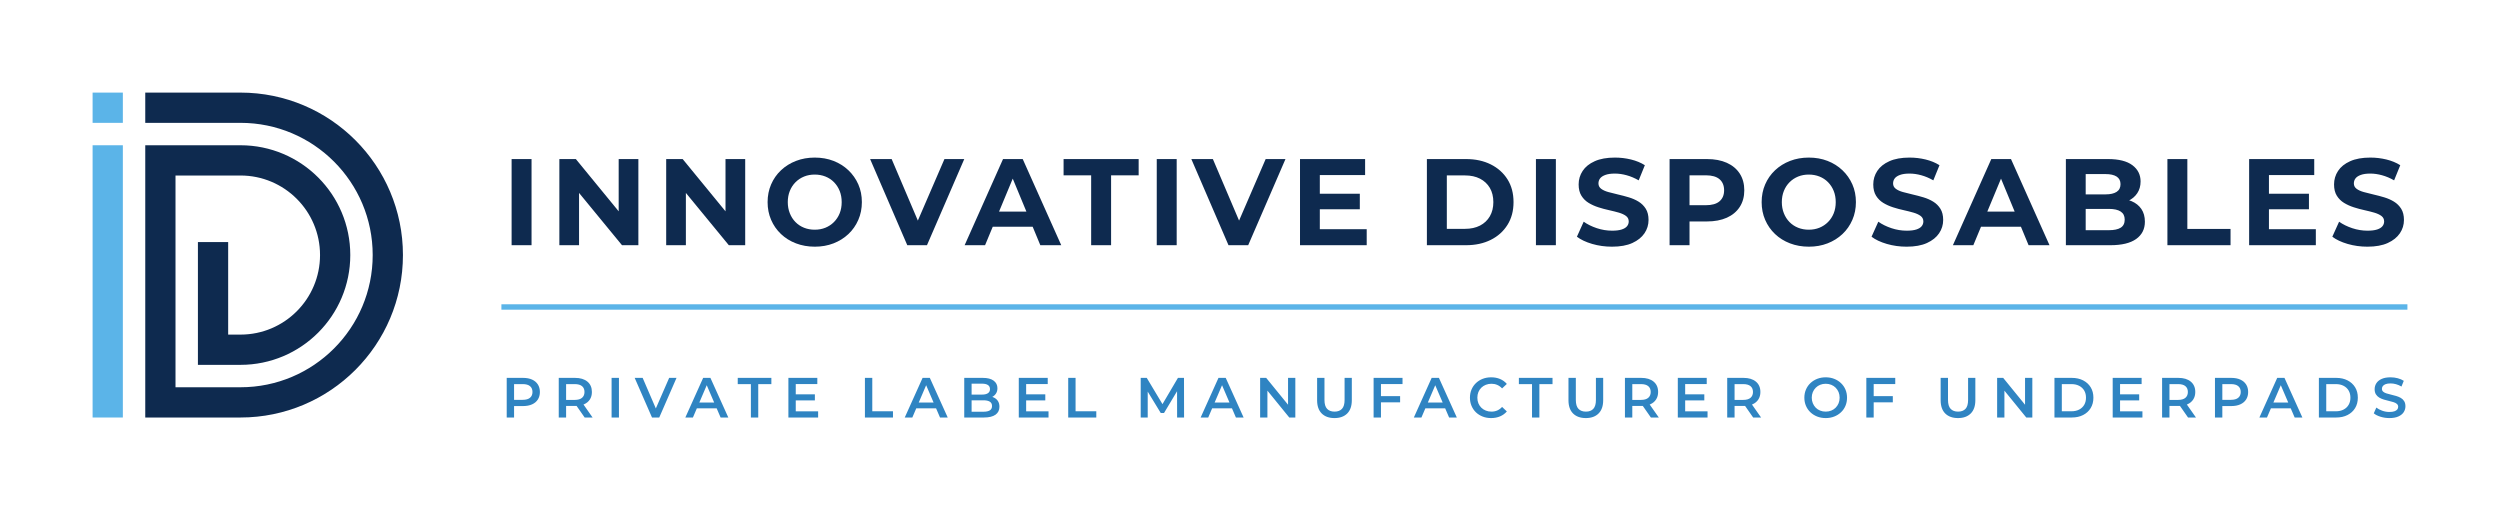
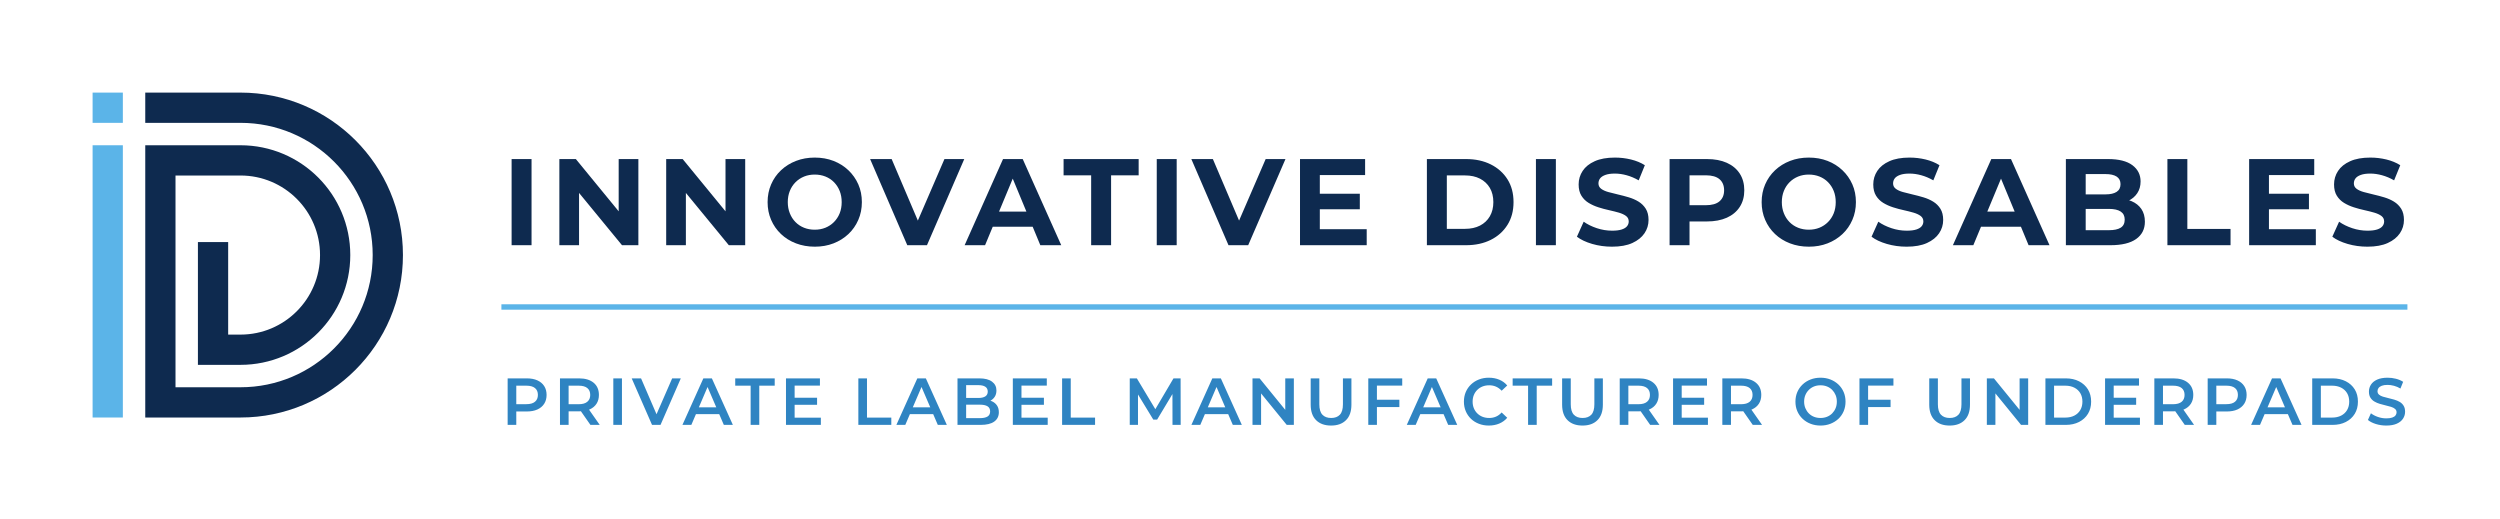
- <svg xmlns="http://www.w3.org/2000/svg" viewBox="-37.62 -37.62 1015.67 207.46" width="1015.67" height="207.46" role="img" aria-label="Innovative Disposables">
+ <svg xmlns="http://www.w3.org/2000/svg" viewBox="-37.62 -37.62 1015.67 210.5" width="1015.67" height="210.5" role="img" aria-label="Innovative Disposables">
  <g transform="translate(0 0) scale(0.227586)">
    <g fill="#5BB4E8">
      <rect x="0" y="0" width="54" height="54" />
      <rect x="0" y="94" width="54" height="486" />
    </g>
    <path d="M94,27 H264 A263,263 0 0 1 264,553 H121 V121 H264 A169,169 0 0 1 264,459 H215 V266.8" fill="none" stroke="#0E2A4F" stroke-width="54" stroke-linejoin="miter" stroke-linecap="butt" />
  </g>
  <path d="M170.23 62V27H178.33V62ZM189.63 62V27H196.33L216.98 52.2H213.73V27H221.73V62H215.08L194.38 36.8H197.63V62ZM233.03 62V27H239.73L260.38 52.2H257.13V27H265.13V62H258.48L237.78 36.8H241.03V62ZM293.43 62.6Q289.28 62.6 285.76 61.25Q282.23 59.9 279.66 57.45Q277.08 55 275.66 51.7Q274.23 48.4 274.23 44.5Q274.23 40.6 275.66 37.3Q277.08 34 279.68 31.55Q282.28 29.1 285.78 27.75Q289.28 26.4 293.38 26.4Q297.53 26.4 301.01 27.75Q304.48 29.1 307.06 31.55Q309.63 34 311.08 37.27Q312.53 40.55 312.53 44.5Q312.53 48.4 311.08 51.72Q309.63 55.05 307.06 57.47Q304.48 59.9 301.01 61.25Q297.53 62.6 293.43 62.6ZM293.38 55.7Q295.73 55.7 297.71 54.9Q299.68 54.1 301.18 52.6Q302.68 51.1 303.51 49.05Q304.33 47 304.33 44.5Q304.33 42 303.51 39.95Q302.68 37.9 301.21 36.4Q299.73 34.9 297.73 34.1Q295.73 33.3 293.38 33.3Q291.03 33.3 289.06 34.1Q287.08 34.9 285.58 36.4Q284.08 37.9 283.26 39.95Q282.43 42 282.43 44.5Q282.43 46.95 283.26 49.03Q284.08 51.1 285.56 52.6Q287.03 54.1 289.03 54.9Q291.03 55.7 293.38 55.7ZM330.98 62 315.88 27H324.63L337.83 58H332.68L346.08 27H354.13L338.98 62ZM354.28 62 369.88 27H377.88L393.53 62H385.03L372.23 31.1H375.43L362.58 62ZM362.08 54.5 364.23 48.35H382.23L384.43 54.5ZM405.68 62V33.6H394.48V27H424.98V33.6H413.78V62ZM432.33 62V27H440.43V62ZM461.48 62 446.38 27H455.13L468.33 58H463.18L476.58 27H484.63L469.48 62ZM490.53 62V27H516.98V33.5H498.58V55.5H517.63V62ZM497.98 47.4V41.1H514.83V47.4Z" fill="#0E2A4F" />
  <path d="M542.08 62V27H557.98Q563.68 27 568.03 29.17Q572.38 31.35 574.83 35.25Q577.28 39.15 577.28 44.5Q577.28 49.8 574.83 53.72Q572.38 57.65 568.03 59.83Q563.68 62 557.98 62ZM550.18 55.35H557.58Q561.08 55.35 563.66 54.03Q566.23 52.7 567.66 50.25Q569.08 47.8 569.08 44.5Q569.08 41.15 567.66 38.72Q566.23 36.3 563.66 34.97Q561.08 33.65 557.58 33.65H550.18ZM586.38 62V27H594.48V62ZM617.28 62.6Q613.08 62.6 609.23 61.48Q605.38 60.35 603.03 58.55L605.78 52.45Q608.03 54.05 611.11 55.08Q614.18 56.1 617.33 56.1Q619.73 56.1 621.21 55.62Q622.68 55.15 623.38 54.3Q624.08 53.45 624.08 52.35Q624.08 50.95 622.98 50.12Q621.88 49.3 620.08 48.77Q618.28 48.25 616.11 47.77Q613.93 47.3 611.76 46.6Q609.58 45.9 607.78 44.8Q605.98 43.7 604.86 41.9Q603.73 40.1 603.73 37.3Q603.73 34.3 605.36 31.82Q606.98 29.35 610.26 27.88Q613.53 26.4 618.48 26.4Q621.78 26.4 624.98 27.17Q628.18 27.95 630.63 29.5L628.13 35.65Q625.68 34.25 623.23 33.58Q620.78 32.9 618.43 32.9Q616.08 32.9 614.58 33.45Q613.08 34 612.43 34.88Q611.78 35.75 611.78 36.9Q611.78 38.25 612.88 39.08Q613.98 39.9 615.78 40.4Q617.58 40.9 619.76 41.4Q621.93 41.9 624.11 42.55Q626.28 43.2 628.08 44.3Q629.88 45.4 631.01 47.2Q632.13 49 632.13 51.75Q632.13 54.7 630.48 57.15Q628.83 59.6 625.56 61.1Q622.28 62.6 617.28 62.6ZM640.68 62V27H655.83Q660.53 27 663.93 28.52Q667.33 30.05 669.18 32.9Q671.03 35.75 671.03 39.7Q671.03 43.6 669.18 46.45Q667.33 49.3 663.93 50.83Q660.53 52.35 655.83 52.35H645.18L648.78 48.7V62ZM648.78 49.6 645.18 45.75H655.38Q659.13 45.75 660.98 44.15Q662.83 42.55 662.83 39.7Q662.83 36.8 660.98 35.2Q659.13 33.6 655.38 33.6H645.18L648.78 29.75ZM697.28 62.6Q693.13 62.6 689.61 61.25Q686.08 59.9 683.51 57.45Q680.93 55 679.51 51.7Q678.08 48.4 678.08 44.5Q678.08 40.6 679.51 37.3Q680.93 34 683.53 31.55Q686.13 29.1 689.63 27.75Q693.13 26.4 697.23 26.4Q701.38 26.4 704.86 27.75Q708.33 29.1 710.91 31.55Q713.48 34 714.93 37.27Q716.38 40.55 716.38 44.5Q716.38 48.4 714.93 51.72Q713.48 55.05 710.91 57.47Q708.33 59.9 704.86 61.25Q701.38 62.6 697.28 62.6ZM697.23 55.7Q699.58 55.7 701.56 54.9Q703.53 54.1 705.03 52.6Q706.53 51.1 707.36 49.05Q708.18 47 708.18 44.5Q708.18 42 707.36 39.95Q706.53 37.9 705.06 36.4Q703.58 34.9 701.58 34.1Q699.58 33.3 697.23 33.3Q694.88 33.3 692.91 34.1Q690.93 34.9 689.43 36.4Q687.93 37.9 687.11 39.95Q686.28 42 686.28 44.5Q686.28 46.95 687.11 49.03Q687.93 51.1 689.41 52.6Q690.88 54.1 692.88 54.9Q694.88 55.7 697.23 55.7ZM736.98 62.6Q732.78 62.6 728.93 61.48Q725.08 60.35 722.73 58.55L725.48 52.45Q727.73 54.05 730.81 55.08Q733.88 56.1 737.03 56.1Q739.43 56.1 740.91 55.62Q742.38 55.15 743.08 54.3Q743.78 53.45 743.78 52.35Q743.78 50.95 742.68 50.12Q741.58 49.3 739.78 48.77Q737.98 48.25 735.81 47.77Q733.63 47.3 731.46 46.6Q729.28 45.9 727.48 44.8Q725.68 43.7 724.56 41.9Q723.43 40.1 723.43 37.3Q723.43 34.3 725.06 31.82Q726.68 29.35 729.96 27.88Q733.23 26.4 738.18 26.4Q741.48 26.4 744.68 27.17Q747.88 27.95 750.33 29.5L747.83 35.65Q745.38 34.25 742.93 33.58Q740.48 32.9 738.13 32.9Q735.78 32.9 734.28 33.45Q732.78 34 732.13 34.88Q731.48 35.75 731.48 36.9Q731.48 38.25 732.58 39.08Q733.68 39.9 735.48 40.4Q737.28 40.9 739.46 41.4Q741.63 41.9 743.81 42.55Q745.98 43.2 747.78 44.3Q749.58 45.4 750.71 47.2Q751.83 49 751.83 51.75Q751.83 54.7 750.18 57.15Q748.53 59.6 745.26 61.1Q741.98 62.6 736.98 62.6ZM755.78 62 771.38 27H779.38L795.03 62H786.53L773.73 31.1H776.93L764.08 62ZM763.58 54.5 765.73 48.35H783.73L785.93 54.5ZM801.68 62V27H818.78Q825.38 27 828.71 29.5Q832.03 32 832.03 36.1Q832.03 38.85 830.68 40.88Q829.33 42.9 826.98 44Q824.63 45.1 821.58 45.1L822.53 43.05Q825.83 43.05 828.38 44.12Q830.93 45.2 832.36 47.3Q833.78 49.4 833.78 52.45Q833.78 56.95 830.23 59.48Q826.68 62 819.78 62ZM809.73 55.9H819.18Q822.33 55.9 823.96 54.88Q825.58 53.85 825.58 51.6Q825.58 49.4 823.96 48.33Q822.33 47.25 819.18 47.25H809.13V41.35H817.78Q820.73 41.35 822.31 40.32Q823.88 39.3 823.88 37.2Q823.88 35.15 822.31 34.12Q820.73 33.1 817.78 33.1H809.73ZM842.93 62V27H851.03V55.4H868.58V62ZM876.13 62V27H902.58V33.5H884.18V55.5H903.23V62ZM883.58 47.4V41.1H900.43V47.4ZM924.18 62.6Q919.98 62.6 916.13 61.48Q912.28 60.35 909.93 58.55L912.68 52.45Q914.93 54.05 918.01 55.08Q921.08 56.1 924.23 56.1Q926.63 56.1 928.11 55.62Q929.58 55.15 930.28 54.3Q930.98 53.45 930.98 52.35Q930.98 50.95 929.88 50.12Q928.78 49.3 926.98 48.77Q925.18 48.25 923.01 47.77Q920.83 47.3 918.66 46.6Q916.48 45.9 914.68 44.8Q912.88 43.7 911.76 41.9Q910.63 40.1 910.63 37.3Q910.63 34.3 912.26 31.82Q913.88 29.35 917.16 27.88Q920.43 26.4 925.38 26.4Q928.68 26.4 931.88 27.17Q935.08 27.95 937.53 29.5L935.03 35.65Q932.58 34.25 930.13 33.58Q927.68 32.9 925.33 32.9Q922.98 32.9 921.48 33.45Q919.98 34 919.33 34.88Q918.68 35.75 918.68 36.9Q918.68 38.25 919.78 39.08Q920.88 39.9 922.68 40.4Q924.48 40.9 926.66 41.4Q928.83 41.9 931.01 42.55Q933.18 43.2 934.98 44.3Q936.78 45.4 937.91 47.2Q939.03 49 939.03 51.75Q939.03 54.7 937.38 57.15Q935.73 59.6 932.46 61.1Q929.18 62.6 924.18 62.6Z" fill="#0E2A4F" />
  <rect x="166.083" y="86" width="774.35" height="2.2" fill="#5BB4E8" />
-   <path d="M168.24 132V115.9H174.87Q177.01 115.9 178.54 116.59Q180.07 117.28 180.89 118.57Q181.72 119.86 181.72 121.63Q181.72 123.4 180.89 124.69Q180.07 125.97 178.54 126.66Q177.01 127.35 174.87 127.35H169.9L171.23 125.95V132ZM171.23 126.27 169.9 124.82H174.73Q176.71 124.82 177.71 123.98Q178.71 123.14 178.71 121.63Q178.71 120.09 177.71 119.26Q176.71 118.43 174.73 118.43H169.9L171.23 116.96ZM189.38 132V115.9H195.98Q199.2 115.9 201.03 117.42Q202.85 118.94 202.85 121.63Q202.85 123.4 202.03 124.67Q201.2 125.95 199.67 126.63Q198.14 127.31 196 127.31H191.03L192.37 125.95V132ZM199.91 132 195.84 126.16H199.04L203.13 132ZM192.37 126.27 191.03 124.85H195.86Q197.84 124.85 198.84 124Q199.84 123.14 199.84 121.63Q199.84 120.09 198.84 119.26Q197.84 118.43 195.86 118.43H191.03L192.37 116.96ZM210.85 132V115.9H213.84V132ZM227.27 132 220.23 115.9H223.47L229.75 130.46H227.89L234.24 115.9H237.23L230.21 132ZM240.81 132 248.05 115.9H251L258.27 132H255.14L248.91 117.49H250.1L243.89 132ZM244.14 128.27 244.95 125.93H253.64L254.45 128.27ZM267.44 132V118.43H262.1V115.9H275.76V118.43H270.43V132ZM282.68 132V115.9H294.43V118.41H285.67V129.49H294.76V132ZM285.44 125.05V122.59H293.44V125.05ZM313.77 132V115.9H316.76V129.47H325.17V132ZM329.95 132 337.2 115.9H340.14L347.41 132H344.28L338.05 117.49H339.24L333.03 132ZM333.29 128.27 334.09 125.93H342.79L343.59 128.27ZM354.12 132V115.9H361.66Q364.56 115.9 366.08 117.04Q367.6 118.18 367.6 120.09Q367.6 121.37 367 122.28Q366.4 123.19 365.4 123.69Q364.4 124.18 363.23 124.18L363.64 123.35Q365 123.35 366.08 123.85Q367.16 124.34 367.79 125.28Q368.42 126.23 368.42 127.63Q368.42 129.7 366.84 130.85Q365.25 132 362.12 132ZM357.11 129.65H361.94Q363.62 129.65 364.51 129.1Q365.41 128.55 365.41 127.33Q365.41 126.14 364.51 125.57Q363.62 125.01 361.94 125.01H356.88V122.69H361.34Q362.9 122.69 363.74 122.13Q364.58 121.58 364.58 120.48Q364.58 119.35 363.74 118.8Q362.9 118.25 361.34 118.25H357.11ZM376.28 132V115.9H388.04V118.41H379.27V129.49H388.36V132ZM379.04 125.05V122.59H387.05V125.05ZM396.36 132V115.9H399.35V129.47H407.77V132ZM425.81 132V115.9H428.27L435.31 127.65H434.02L440.94 115.9H443.4L443.43 132H440.6L440.58 120.34H441.17L435.29 130.16H433.95L427.97 120.34H428.66V132ZM450.16 132 457.41 115.9H460.35L467.62 132H464.49L458.26 117.49H459.45L453.24 132ZM453.5 128.27 454.3 125.93H462.99L463.8 128.27ZM474.33 132V115.9H476.79L486.89 128.3H485.67V115.9H488.63V132H486.17L476.08 119.6H477.29V132ZM504.54 132.23Q501.23 132.23 499.36 130.37Q497.48 128.5 497.48 124.98V115.9H500.47V124.87Q500.47 127.35 501.54 128.48Q502.61 129.61 504.57 129.61Q506.52 129.61 507.58 128.48Q508.64 127.35 508.64 124.87V115.9H511.58V124.98Q511.58 128.5 509.71 130.37Q507.83 132.23 504.54 132.23ZM520.43 132V115.9H532.18V118.41H523.42V132ZM523.17 125.84V123.31H531.2V125.84ZM536.78 132 544.02 115.9H546.97L554.24 132H551.11L544.87 117.49H546.07L539.86 132ZM540.11 128.27 540.92 125.93H549.61L550.42 128.27ZM568.17 132.23Q566.33 132.23 564.75 131.62Q563.18 131.01 562.01 129.9Q560.85 128.78 560.21 127.26Q559.57 125.74 559.57 123.95Q559.57 122.16 560.21 120.64Q560.85 119.12 562.03 118Q563.2 116.89 564.76 116.28Q566.33 115.67 568.19 115.67Q570.17 115.67 571.8 116.35Q573.43 117.03 574.56 118.36L572.63 120.18Q571.76 119.23 570.67 118.76Q569.59 118.29 568.33 118.29Q567.06 118.29 566.02 118.71Q564.97 119.12 564.2 119.88Q563.43 120.64 563 121.67Q562.58 122.71 562.58 123.95Q562.58 125.19 563 126.23Q563.43 127.26 564.2 128.02Q564.97 128.78 566.02 129.19Q567.06 129.61 568.33 129.61Q569.59 129.61 570.67 129.14Q571.76 128.66 572.63 127.7L574.56 129.54Q573.43 130.85 571.8 131.54Q570.17 132.23 568.17 132.23ZM584.79 132V118.43H579.45V115.9H593.12V118.43H587.78V132ZM606.66 132.23Q603.35 132.23 601.47 130.37Q599.6 128.5 599.6 124.98V115.9H602.59V124.87Q602.59 127.35 603.66 128.48Q604.73 129.61 606.68 129.61Q608.64 129.61 609.69 128.48Q610.75 127.35 610.75 124.87V115.9H613.7V124.98Q613.7 128.5 611.82 130.37Q609.95 132.23 606.66 132.23ZM622.54 132V115.9H629.15Q632.37 115.9 634.19 117.42Q636.02 118.94 636.02 121.63Q636.02 123.4 635.19 124.67Q634.37 125.95 632.84 126.63Q631.31 127.31 629.17 127.31H624.2L625.53 125.95V132ZM633.08 132 629.01 126.16H632.2L636.3 132ZM625.53 126.27 624.2 124.85H629.03Q631.01 124.85 632.01 124Q633.01 123.14 633.01 121.63Q633.01 120.09 632.01 119.26Q631.01 118.43 629.03 118.43H624.2L625.53 116.96ZM644.02 132V115.9H655.77V118.41H647.01V129.49H656.1V132ZM646.78 125.05V122.59H654.79V125.05ZM664.09 132V115.9H670.7Q673.92 115.9 675.74 117.42Q677.57 118.94 677.57 121.63Q677.57 123.4 676.74 124.67Q675.92 125.95 674.39 126.63Q672.86 127.31 670.72 127.31H665.75L667.08 125.95V132ZM674.63 132 670.56 126.16H673.75L677.85 132ZM667.08 126.27 665.75 124.85H670.58Q672.56 124.85 673.56 124Q674.56 123.14 674.56 121.63Q674.56 120.09 673.56 119.26Q672.56 118.43 670.58 118.43H665.75L667.08 116.96ZM704.13 132.23Q702.24 132.23 700.65 131.61Q699.07 130.99 697.89 129.87Q696.72 128.76 696.08 127.25Q695.43 125.74 695.43 123.95Q695.43 122.16 696.08 120.65Q696.72 119.14 697.89 118.03Q699.07 116.91 700.65 116.29Q702.24 115.67 704.1 115.67Q705.99 115.67 707.56 116.29Q709.14 116.91 710.31 118.03Q711.49 119.14 712.13 120.65Q712.77 122.16 712.77 123.95Q712.77 125.74 712.13 127.26Q711.49 128.78 710.31 129.88Q709.14 130.99 707.56 131.61Q705.99 132.23 704.13 132.23ZM704.1 129.61Q705.32 129.61 706.36 129.19Q707.39 128.78 708.15 128.01Q708.91 127.24 709.34 126.22Q709.76 125.19 709.76 123.95Q709.76 122.71 709.34 121.68Q708.91 120.66 708.15 119.89Q707.39 119.12 706.36 118.71Q705.32 118.29 704.1 118.29Q702.88 118.29 701.86 118.71Q700.84 119.12 700.07 119.89Q699.3 120.66 698.87 121.68Q698.44 122.71 698.44 123.95Q698.44 125.17 698.87 126.2Q699.3 127.24 700.05 128.01Q700.81 128.78 701.85 129.19Q702.88 129.61 704.1 129.61ZM720.61 132V115.9H732.36V118.41H723.6V132ZM723.35 125.84V123.31H731.37V125.84ZM757.86 132.23Q754.55 132.23 752.67 130.37Q750.8 128.5 750.8 124.98V115.9H753.79V124.87Q753.79 127.35 754.86 128.48Q755.93 129.61 757.88 129.61Q759.84 129.61 760.9 128.48Q761.95 127.35 761.95 124.87V115.9H764.9V124.98Q764.9 128.5 763.02 130.37Q761.15 132.23 757.86 132.23ZM773.75 132V115.9H776.21L786.3 128.3H785.09V115.9H788.05V132H785.59L775.49 119.6H776.71V132ZM797.04 132V115.9H804.08Q806.7 115.9 808.68 116.91Q810.66 117.92 811.76 119.72Q812.86 121.51 812.86 123.95Q812.86 126.36 811.76 128.17Q810.66 129.98 808.68 130.99Q806.7 132 804.08 132ZM800.03 129.47H803.94Q805.73 129.47 807.07 128.78Q808.4 128.09 809.13 126.85Q809.85 125.61 809.85 123.95Q809.85 122.27 809.13 121.04Q808.4 119.81 807.07 119.12Q805.73 118.43 803.94 118.43H800.03ZM820.7 132V115.9H832.45V118.41H823.69V129.49H832.78V132ZM823.46 125.05V122.59H831.46V125.05ZM840.77 132V115.9H847.38Q850.6 115.9 852.42 117.42Q854.25 118.94 854.25 121.63Q854.25 123.4 853.42 124.67Q852.6 125.95 851.07 126.63Q849.54 127.31 847.4 127.31H842.43L843.76 125.95V132ZM851.31 132 847.24 126.16H850.43L854.53 132ZM843.76 126.27 842.43 124.85H847.26Q849.24 124.85 850.24 124Q851.24 123.14 851.24 121.63Q851.24 120.09 850.24 119.26Q849.24 118.43 847.26 118.43H842.43L843.76 116.96ZM862.25 132V115.9H868.87Q871.01 115.9 872.54 116.59Q874.07 117.28 874.9 118.57Q875.73 119.86 875.73 121.63Q875.73 123.4 874.9 124.69Q874.07 125.97 872.54 126.66Q871.01 127.35 868.87 127.35H863.91L865.24 125.95V132ZM865.24 126.27 863.91 124.82H868.74Q870.71 124.82 871.71 123.98Q872.72 123.14 872.72 121.63Q872.72 120.09 871.71 119.26Q870.71 118.43 868.74 118.43H863.91L865.24 116.96ZM880.3 132 887.54 115.9H890.49L897.76 132H894.63L888.4 117.49H889.59L883.38 132ZM883.63 128.27 884.44 125.93H893.13L893.94 128.27ZM904.47 132V115.9H911.5Q914.13 115.9 916.1 116.91Q918.08 117.92 919.19 119.72Q920.29 121.51 920.29 123.95Q920.29 126.36 919.19 128.17Q918.08 129.98 916.1 130.99Q914.13 132 911.5 132ZM907.46 129.47H911.37Q913.16 129.47 914.49 128.78Q915.83 128.09 916.55 126.85Q917.28 125.61 917.28 123.95Q917.28 122.27 916.55 121.04Q915.83 119.81 914.49 119.12Q913.16 118.43 911.37 118.43H907.46ZM933.12 132.23Q931.23 132.23 929.51 131.69Q927.78 131.15 926.77 130.3L927.81 127.97Q928.77 128.73 930.2 129.24Q931.62 129.75 933.12 129.75Q934.38 129.75 935.17 129.47Q935.95 129.19 936.32 128.72Q936.68 128.25 936.68 127.65Q936.68 126.92 936.15 126.47Q935.63 126.02 934.79 125.76Q933.95 125.49 932.92 125.26Q931.9 125.03 930.88 124.72Q929.85 124.41 929.01 123.92Q928.17 123.42 927.64 122.59Q927.12 121.77 927.12 120.48Q927.12 119.17 927.82 118.07Q928.52 116.98 929.96 116.33Q931.39 115.67 933.6 115.67Q935.05 115.67 936.48 116.04Q937.9 116.41 938.96 117.1L938.02 119.42Q936.94 118.78 935.79 118.46Q934.64 118.15 933.58 118.15Q932.34 118.15 931.57 118.45Q930.8 118.75 930.44 119.23Q930.08 119.72 930.08 120.34Q930.08 121.08 930.6 121.52Q931.12 121.97 931.96 122.22Q932.8 122.48 933.83 122.72Q934.87 122.96 935.89 123.26Q936.91 123.56 937.75 124.04Q938.59 124.53 939.11 125.35Q939.63 126.18 939.63 127.45Q939.63 128.73 938.93 129.83Q938.22 130.92 936.78 131.57Q935.33 132.23 933.12 132.23Z" fill="#2F84C2" />
+   <path d="M168.62 135V116.1H176.4Q178.91 116.1 180.7 116.91Q182.5 117.72 183.47 119.23Q184.44 120.74 184.44 122.82Q184.44 124.9 183.47 126.41Q182.5 127.93 180.7 128.74Q178.91 129.55 176.4 129.55H170.56L172.13 127.9V135ZM172.13 128.28 170.56 126.58H176.23Q178.56 126.58 179.73 125.59Q180.91 124.61 180.91 122.82Q180.91 121.01 179.73 120.04Q178.56 119.07 176.23 119.07H170.56L172.13 117.34ZM189.88 135V116.1H197.63Q201.41 116.1 203.56 117.88Q205.7 119.66 205.7 122.82Q205.7 124.9 204.73 126.4Q203.76 127.9 201.97 128.7Q200.17 129.49 197.66 129.49H191.83L193.39 127.9V135ZM202.25 135 197.47 128.14H201.22L206.03 135ZM193.39 128.28 191.83 126.6H197.5Q199.82 126.6 200.99 125.6Q202.17 124.61 202.17 122.82Q202.17 121.01 200.99 120.04Q199.82 119.07 197.5 119.07H191.83L193.39 117.34ZM211.55 135V116.1H215.06V135ZM227.28 135 219.02 116.1H222.82L230.19 133.19H228.01L235.46 116.1H238.97L230.73 135ZM239.63 135 248.13 116.1H251.59L260.12 135H256.45L249.13 117.96H250.54L243.25 135ZM243.54 130.63 244.49 127.87H254.7L255.64 130.63ZM267.34 135V119.07H261.08V116.1H277.12V119.07H270.85V135ZM281.7 135V116.1H295.49V119.04H285.21V132.06H295.87V135ZM284.94 126.85V123.96H294.33V126.85ZM311.1 135V116.1H314.61V132.03H324.49V135ZM326.55 135 335.06 116.1H338.52L347.05 135H343.38L336.06 117.96H337.46L330.17 135ZM330.47 130.63 331.41 127.87H341.62L342.57 130.63ZM351.38 135V116.1H360.24Q363.64 116.1 365.42 117.44Q367.2 118.77 367.2 121.01Q367.2 122.53 366.5 123.59Q365.8 124.66 364.62 125.24Q363.45 125.82 362.07 125.82L362.56 124.85Q364.15 124.85 365.42 125.43Q366.69 126.01 367.43 127.12Q368.18 128.22 368.18 129.87Q368.18 132.3 366.31 133.65Q364.45 135 360.78 135ZM354.89 132.25H360.56Q362.53 132.25 363.59 131.6Q364.64 130.95 364.64 129.52Q364.64 128.12 363.59 127.45Q362.53 126.79 360.56 126.79H354.62V124.06H359.86Q361.7 124.06 362.68 123.42Q363.67 122.77 363.67 121.47Q363.67 120.15 362.68 119.5Q361.7 118.85 359.86 118.85H354.89ZM373.86 135V116.1H387.66V119.04H377.37V132.06H388.03V135ZM377.1 126.85V123.96H386.49V126.85ZM393.88 135V116.1H397.39V132.03H407.27V135ZM421.36 135V116.1H424.25L432.52 129.9H431L439.13 116.1H442.02L442.05 135H438.73L438.7 121.31H439.4L432.49 132.84H430.92L423.9 121.31H424.71V135ZM446.41 135 454.91 116.1H458.37L466.9 135H463.23L455.91 117.96H457.31L450.02 135ZM450.32 130.63 451.27 127.87H461.47L462.42 130.63ZM471.23 135V116.1H474.12L485.97 130.65H484.54V116.1H488.03V135H485.14L473.28 120.45H474.72V135ZM503.16 135.27Q499.27 135.27 497.07 133.08Q494.87 130.9 494.87 126.77V116.1H498.38V126.63Q498.38 129.55 499.64 130.87Q500.89 132.19 503.19 132.19Q505.48 132.19 506.72 130.87Q507.97 129.55 507.97 126.63V116.1H511.42V126.77Q511.42 130.9 509.22 133.08Q507.02 135.27 503.16 135.27ZM518.27 135V116.1H532.06V119.04H521.78V135ZM521.48 127.76V124.79H530.9V127.76ZM533.91 135 542.42 116.1H545.87L554.41 135H550.73L543.42 117.96H544.82L537.53 135ZM537.83 130.63 538.77 127.87H548.98L549.92 130.63ZM567.22 135.27Q565.06 135.27 563.21 134.55Q561.36 133.84 559.99 132.53Q558.63 131.22 557.87 129.44Q557.12 127.66 557.12 125.55Q557.12 123.44 557.87 121.66Q558.63 119.88 560.01 118.57Q561.38 117.26 563.22 116.55Q565.06 115.83 567.24 115.83Q569.57 115.83 571.48 116.63Q573.4 117.42 574.72 118.99L572.45 121.12Q571.43 120.02 570.16 119.46Q568.89 118.91 567.41 118.91Q565.92 118.91 564.69 119.39Q563.46 119.88 562.56 120.77Q561.65 121.66 561.15 122.88Q560.66 124.09 560.66 125.55Q560.66 127.01 561.15 128.22Q561.65 129.44 562.56 130.33Q563.46 131.22 564.69 131.71Q565.92 132.19 567.41 132.19Q568.89 132.19 570.16 131.64Q571.43 131.09 572.45 129.95L574.72 132.11Q573.4 133.65 571.48 134.46Q569.57 135.27 567.22 135.27ZM583.19 135V119.07H576.92V116.1H592.96V119.07H586.7V135ZM605.31 135.27Q601.42 135.27 599.22 133.08Q597.02 130.9 597.02 126.77V116.1H600.53V126.63Q600.53 129.55 601.79 130.87Q603.04 132.19 605.34 132.19Q607.63 132.19 608.88 130.87Q610.12 129.55 610.12 126.63V116.1H613.57V126.77Q613.57 130.9 611.37 133.08Q609.17 135.27 605.31 135.27ZM620.42 135V116.1H628.17Q631.95 116.1 634.09 117.88Q636.24 119.66 636.24 122.82Q636.24 124.9 635.27 126.4Q634.3 127.9 632.5 128.7Q630.71 129.49 628.2 129.49H622.36L623.93 127.9V135ZM632.79 135 628.01 128.14H631.76L636.57 135ZM623.93 128.28 622.36 126.6H628.03Q630.36 126.6 631.53 125.6Q632.7 124.61 632.7 122.82Q632.7 121.01 631.53 120.04Q630.36 119.07 628.03 119.07H622.36L623.93 117.34ZM642.09 135V116.1H655.88V119.04H645.6V132.06H656.26V135ZM645.33 126.85V123.96H654.72V126.85ZM662.11 135V116.1H669.86Q673.64 116.1 675.78 117.88Q677.93 119.66 677.93 122.82Q677.93 124.9 676.96 126.4Q675.98 127.9 674.19 128.7Q672.39 129.49 669.88 129.49H664.05L665.62 127.9V135ZM674.47 135 669.69 128.14H673.45L678.25 135ZM665.62 128.28 664.05 126.6H669.72Q672.04 126.6 673.22 125.6Q674.39 124.61 674.39 122.82Q674.39 121.01 673.22 120.04Q672.04 119.07 669.72 119.07H664.05L665.62 117.34ZM702.01 135.27Q699.8 135.27 697.94 134.54Q696.07 133.81 694.7 132.5Q693.32 131.19 692.56 129.42Q691.81 127.66 691.81 125.55Q691.81 123.44 692.56 121.68Q693.32 119.91 694.7 118.6Q696.07 117.29 697.94 116.56Q699.8 115.83 701.99 115.83Q704.2 115.83 706.05 116.56Q707.9 117.29 709.28 118.6Q710.65 119.91 711.41 121.68Q712.16 123.44 712.16 125.55Q712.16 127.66 711.41 129.44Q710.65 131.22 709.28 132.52Q707.9 133.81 706.05 134.54Q704.2 135.27 702.01 135.27ZM701.99 132.19Q703.42 132.19 704.63 131.71Q705.85 131.22 706.74 130.32Q707.63 129.41 708.13 128.21Q708.63 127.01 708.63 125.55Q708.63 124.09 708.13 122.89Q707.63 121.69 706.74 120.78Q705.85 119.88 704.63 119.39Q703.42 118.91 701.99 118.91Q700.55 118.91 699.35 119.39Q698.15 119.88 697.25 120.78Q696.34 121.69 695.84 122.89Q695.34 124.09 695.34 125.55Q695.34 126.98 695.84 128.2Q696.34 129.41 697.23 130.32Q698.12 131.22 699.34 131.71Q700.55 132.19 701.99 132.19ZM717.82 135V116.1H731.62V119.04H721.33V135ZM721.03 127.76V124.79H730.46V127.76ZM754.46 135.27Q750.57 135.27 748.37 133.08Q746.17 130.9 746.17 126.77V116.1H749.68V126.63Q749.68 129.55 750.94 130.87Q752.19 132.19 754.49 132.19Q756.78 132.19 758.02 130.87Q759.26 129.55 759.26 126.63V116.1H762.72V126.77Q762.72 130.9 760.52 133.08Q758.32 135.27 754.46 135.27ZM769.57 135V116.1H772.45L784.31 130.65H782.88V116.1H786.36V135H783.47L771.62 120.45H773.05V135ZM793.37 135V116.1H801.63Q804.71 116.1 807.03 117.29Q809.35 118.48 810.65 120.58Q811.94 122.69 811.94 125.55Q811.94 128.38 810.65 130.5Q809.35 132.62 807.03 133.81Q804.71 135 801.63 135ZM796.88 132.03H801.47Q803.57 132.03 805.14 131.22Q806.7 130.41 807.55 128.95Q808.4 127.49 808.4 125.55Q808.4 123.58 807.55 122.13Q806.7 120.69 805.14 119.88Q803.57 119.07 801.47 119.07H796.88ZM817.6 135V116.1H831.39V119.04H821.11V132.06H831.77V135ZM820.84 126.85V123.96H830.23V126.85ZM837.62 135V116.1H845.37Q849.15 116.1 851.29 117.88Q853.44 119.66 853.44 122.82Q853.44 124.9 852.47 126.4Q851.5 127.9 849.7 128.7Q847.9 129.49 845.39 129.49H839.56L841.13 127.9V135ZM849.98 135 845.2 128.14H848.96L853.76 135ZM841.13 128.28 839.56 126.6H845.23Q847.55 126.6 848.73 125.6Q849.9 124.61 849.9 122.82Q849.9 121.01 848.73 120.04Q847.55 119.07 845.23 119.07H839.56L841.13 117.34ZM859.29 135V116.1H867.06Q869.57 116.1 871.37 116.91Q873.16 117.72 874.14 119.23Q875.11 120.74 875.11 122.82Q875.11 124.9 874.14 126.41Q873.16 127.93 871.37 128.74Q869.57 129.55 867.06 129.55H861.23L862.8 127.9V135ZM862.8 128.28 861.23 126.58H866.9Q869.22 126.58 870.4 125.59Q871.57 124.61 871.57 122.82Q871.57 121.01 870.4 120.04Q869.22 119.07 866.9 119.07H861.23L862.8 117.34ZM876.93 135 885.43 116.1H888.89L897.42 135H893.75L886.43 117.96H887.84L880.55 135ZM880.84 130.63 881.79 127.87H892L892.94 130.63ZM901.76 135V116.1H910.02Q913.1 116.1 915.42 117.29Q917.74 118.48 919.04 120.58Q920.33 122.69 920.33 125.55Q920.33 128.38 919.04 130.5Q917.74 132.62 915.42 133.81Q913.1 135 910.02 135ZM905.27 132.03H909.86Q911.96 132.03 913.53 131.22Q915.09 130.41 915.94 128.95Q916.79 127.49 916.79 125.55Q916.79 123.58 915.94 122.13Q915.09 120.69 913.53 119.88Q911.96 119.07 909.86 119.07H905.27ZM931.85 135.27Q929.63 135.27 927.61 134.64Q925.58 134 924.39 133L925.61 130.28Q926.74 131.17 928.42 131.76Q930.09 132.35 931.85 132.35Q933.33 132.35 934.25 132.03Q935.17 131.71 935.6 131.15Q936.03 130.6 936.03 129.9Q936.03 129.03 935.41 128.51Q934.79 127.98 933.8 127.67Q932.82 127.36 931.62 127.09Q930.42 126.82 929.21 126.45Q928.01 126.09 927.03 125.51Q926.04 124.93 925.42 123.96Q924.8 122.98 924.8 121.47Q924.8 119.93 925.62 118.65Q926.45 117.37 928.13 116.6Q929.82 115.83 932.41 115.83Q934.11 115.83 935.79 116.26Q937.46 116.69 938.7 117.5L937.6 120.23Q936.33 119.47 934.98 119.11Q933.63 118.75 932.39 118.75Q930.93 118.75 930.02 119.1Q929.12 119.45 928.7 120.02Q928.28 120.58 928.28 121.31Q928.28 122.17 928.89 122.7Q929.5 123.23 930.48 123.53Q931.47 123.82 932.68 124.11Q933.9 124.39 935.1 124.74Q936.3 125.09 937.29 125.66Q938.27 126.22 938.88 127.2Q939.49 128.17 939.49 129.65Q939.49 131.17 938.66 132.45Q937.84 133.73 936.14 134.5Q934.44 135.27 931.85 135.27Z" fill="#2F84C2" />
</svg>
